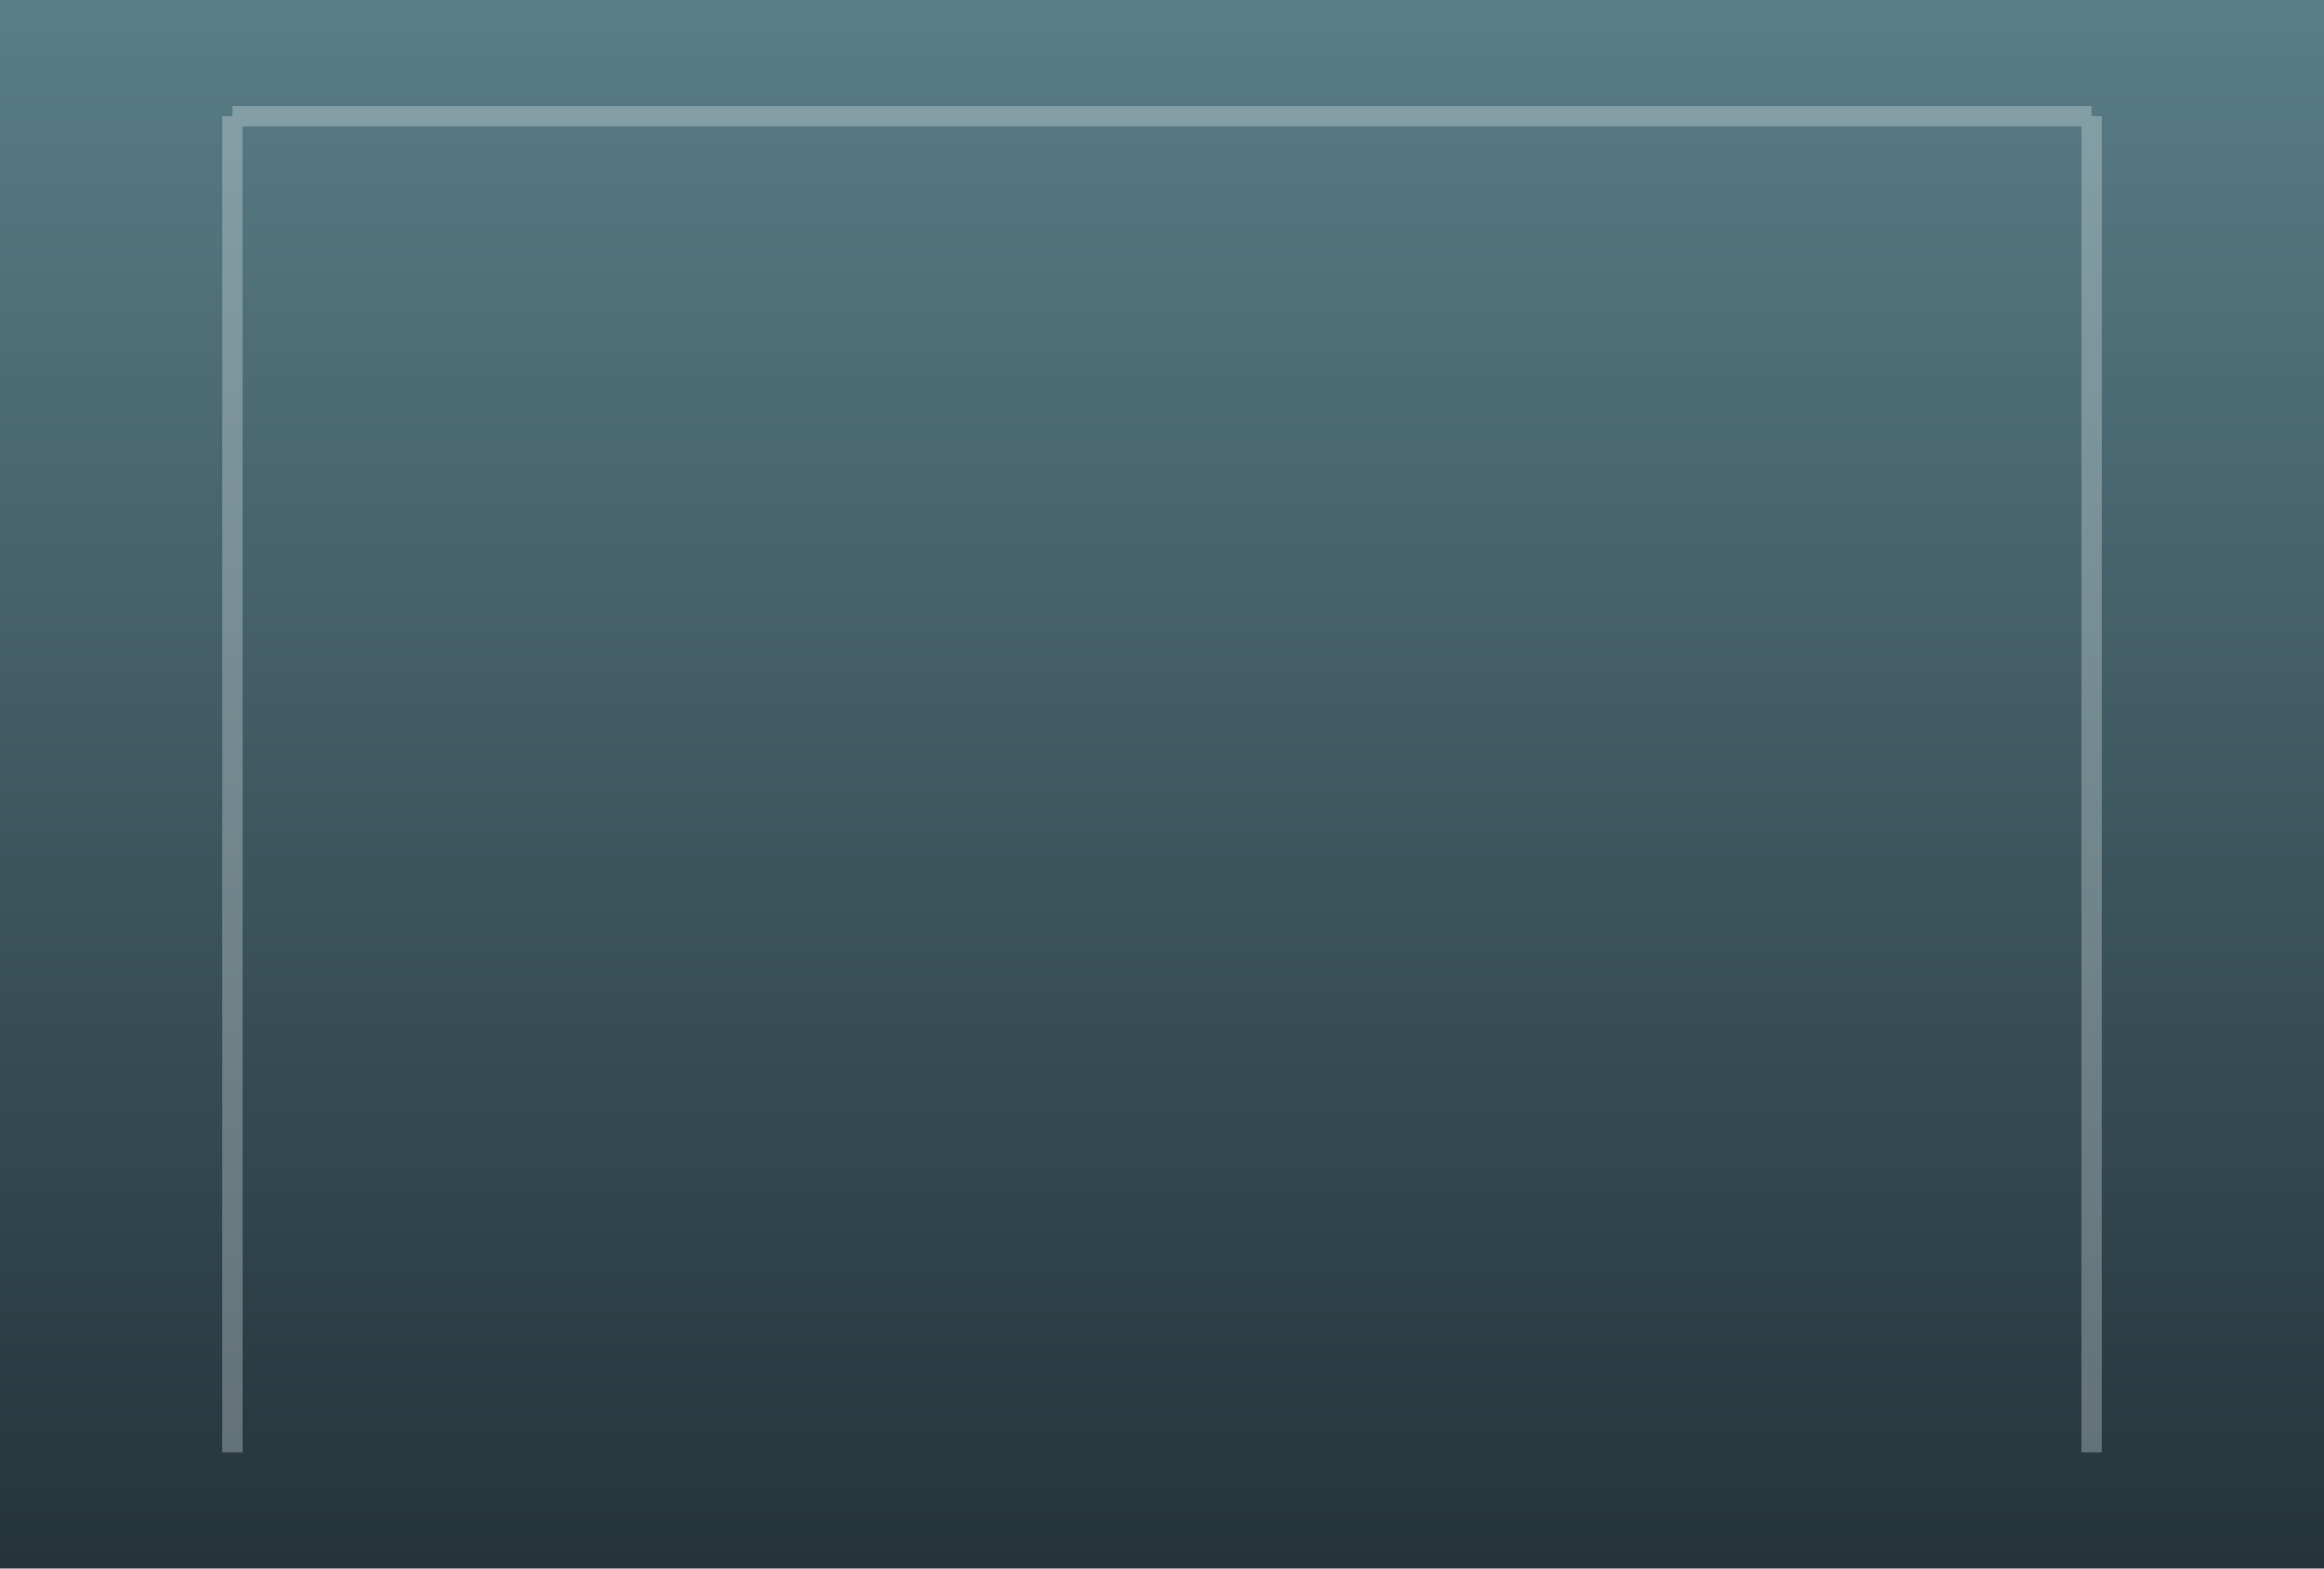
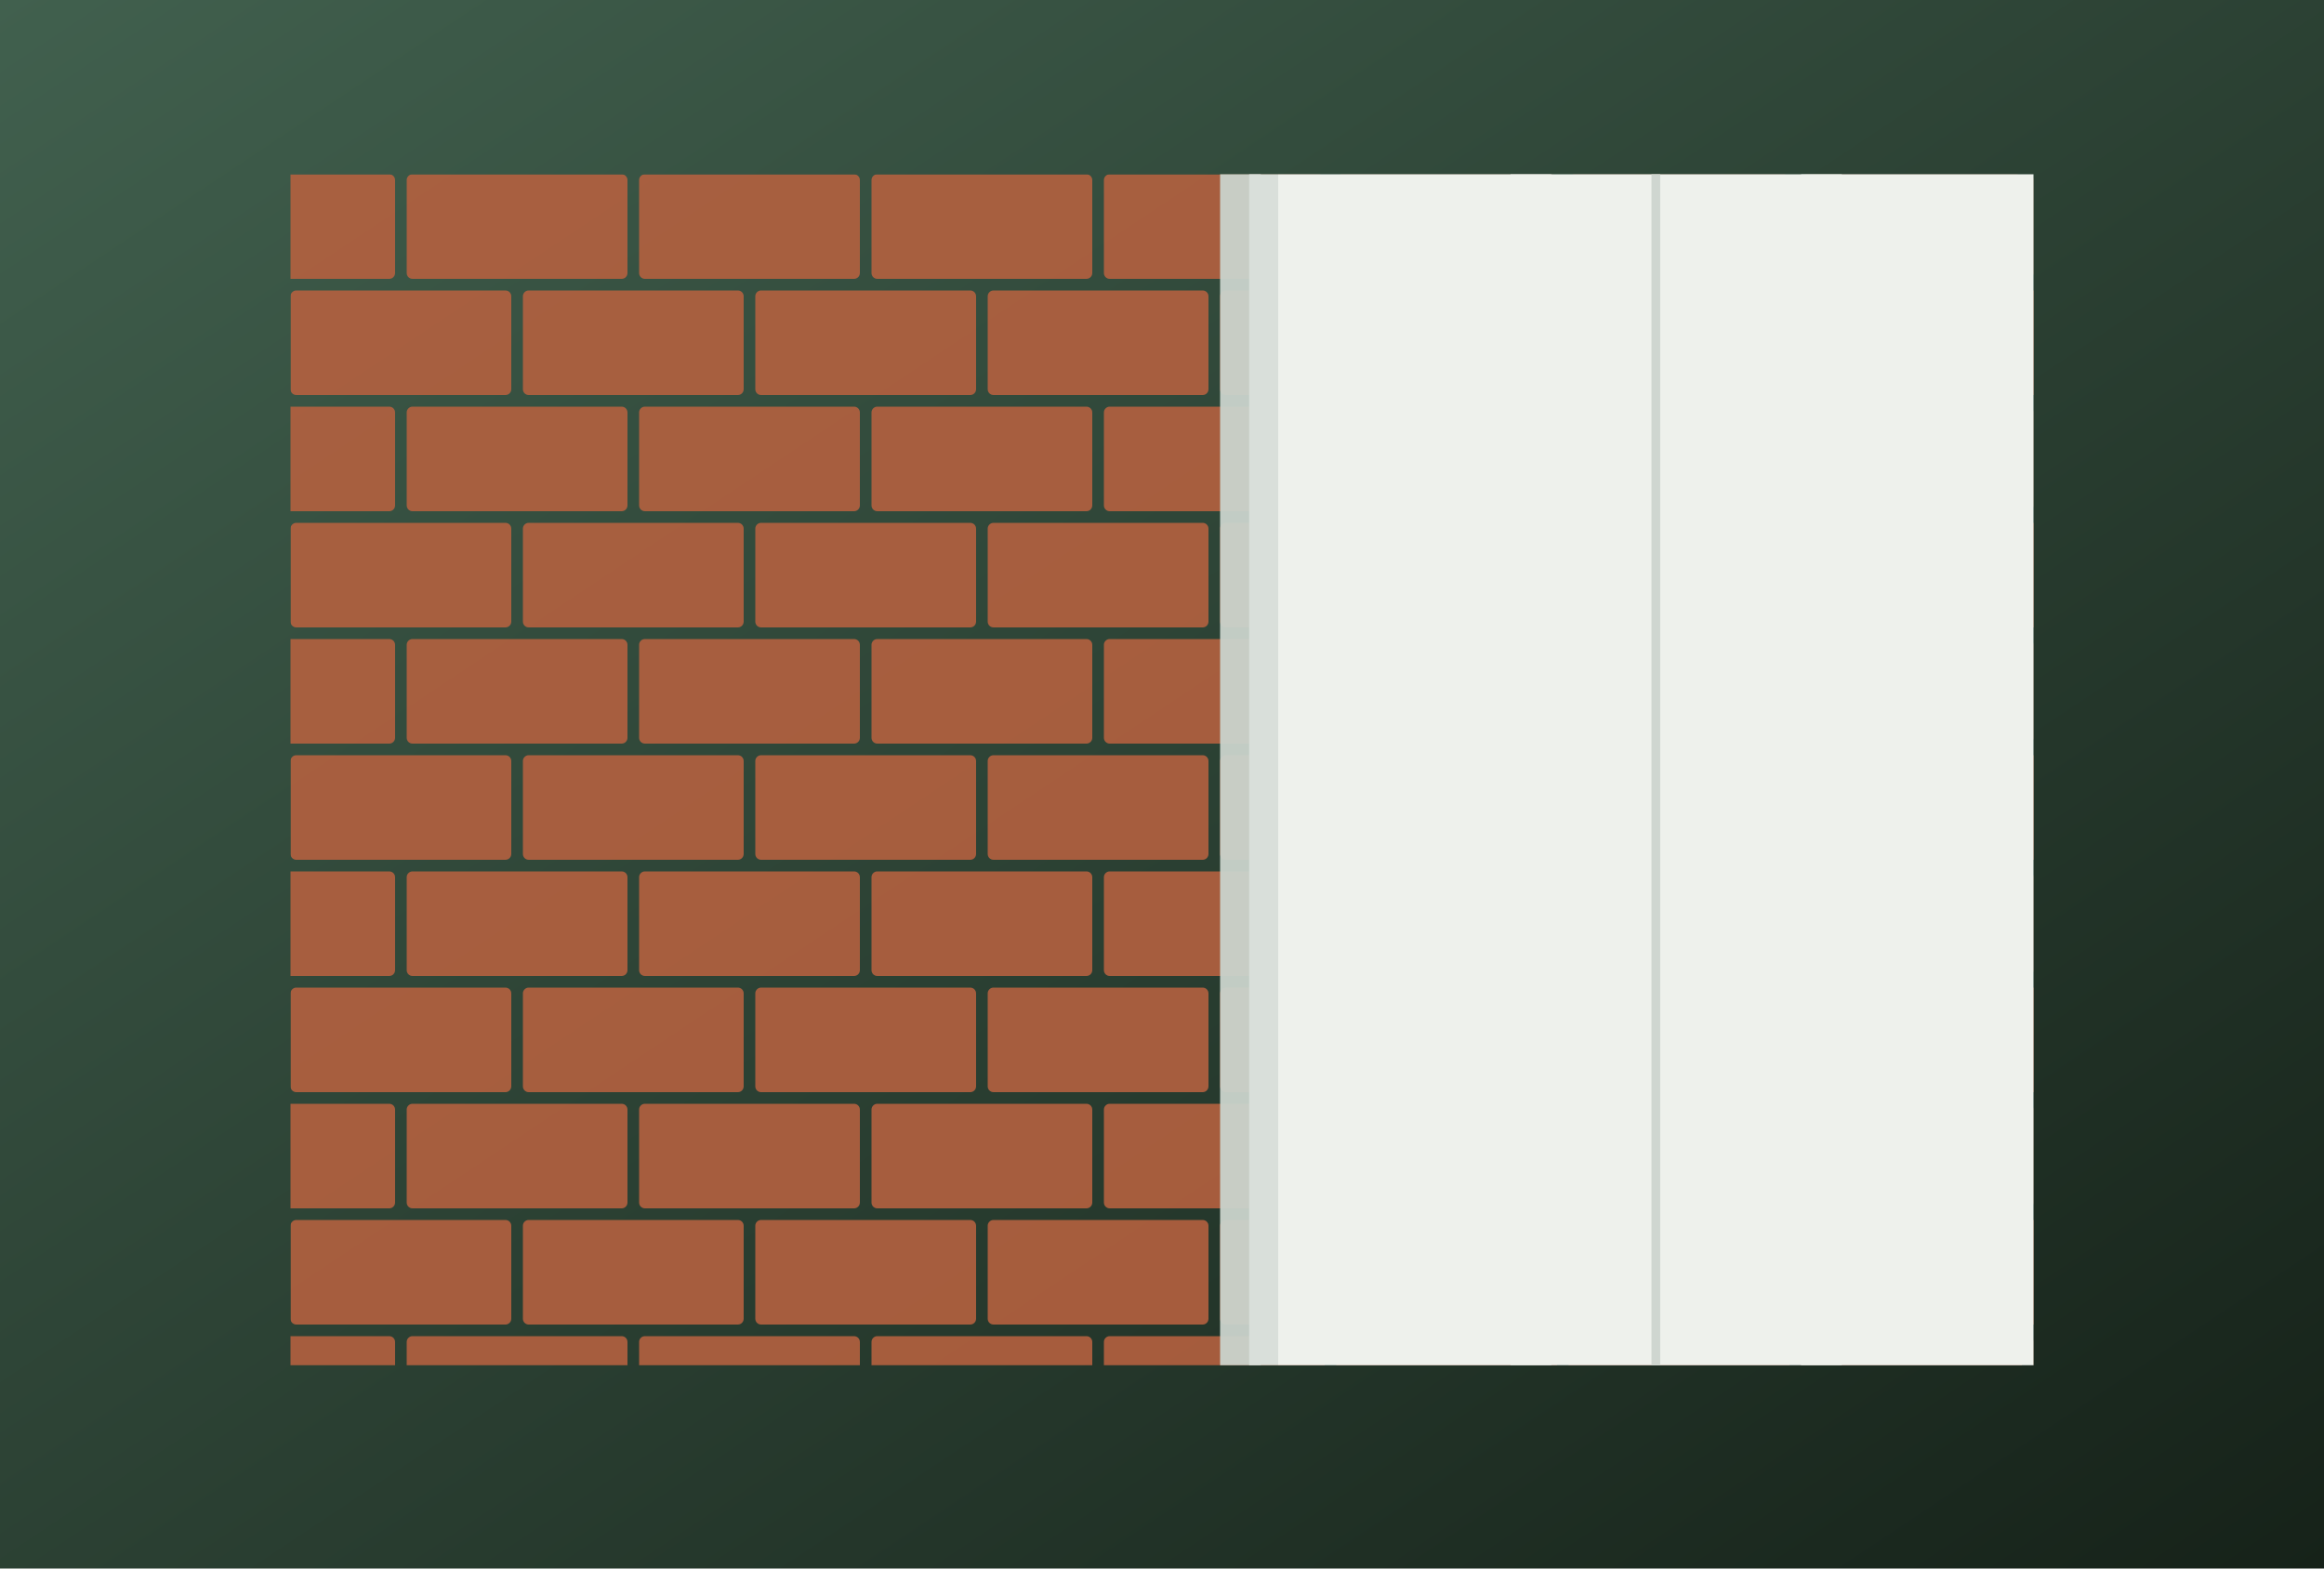
<svg xmlns="http://www.w3.org/2000/svg" width="800" height="540" viewBox="0 0 800 540">
  <defs>
-     <linearGradient id="g" x1="0" y1="0" x2="0" y2="1">
-       <stop offset="0" stop-color="#5a7d88" />
-       <stop offset="1" stop-color="#24343a" />
+     <linearGradient id="g" x1="0" y1="0" x2="1" y2="1">
+       <stop offset="0" stop-color="#41604e" />
+       <stop offset="1" stop-color="#162219" />
    </linearGradient>
  </defs>
  <rect width="800" height="540" fill="url(#g)" />
-   <g fill="none" stroke="#e4eef0" stroke-width="7" opacity=".32">
-     <path d="M80 40v460M80 40h640M720 40v460" />
+   <clipPath id="c">
+     <rect x="100" y="60" width="600" height="410" />
+   </clipPath>
+   <g clip-path="url(#c)">
+     <rect x="60" y="60" width="76" height="36" rx="2" fill="#b4603f" opacity=".9" />
+     <rect x="140" y="60" width="76" height="36" rx="2" fill="#b4603f" opacity=".9" />
+     <rect x="220" y="60" width="76" height="36" rx="2" fill="#b4603f" opacity=".9" />
+     <rect x="300" y="60" width="76" height="36" rx="2" fill="#b4603f" opacity=".9" />
+     <rect x="380" y="60" width="76" height="36" rx="2" fill="#b4603f" opacity=".9" />
+     <rect x="460" y="60" width="76" height="36" rx="2" fill="#b4603f" opacity=".9" />
+     <rect x="540" y="60" width="76" height="36" rx="2" fill="#b4603f" opacity=".9" />
+     <rect x="620" y="60" width="76" height="36" rx="2" fill="#b4603f" opacity=".9" />
+     <rect x="700" y="60" width="76" height="36" rx="2" fill="#b4603f" opacity=".9" />
+     <rect x="100" y="100" width="76" height="36" rx="2" fill="#b4603f" opacity=".9" />
+     <rect x="180" y="100" width="76" height="36" rx="2" fill="#b4603f" opacity=".9" />
+     <rect x="260" y="100" width="76" height="36" rx="2" fill="#b4603f" opacity=".9" />
+     <rect x="340" y="100" width="76" height="36" rx="2" fill="#b4603f" opacity=".9" />
+     <rect x="420" y="100" width="76" height="36" rx="2" fill="#b4603f" opacity=".9" />
+     <rect x="500" y="100" width="76" height="36" rx="2" fill="#b4603f" opacity=".9" />
+     <rect x="580" y="100" width="76" height="36" rx="2" fill="#b4603f" opacity=".9" />
+     <rect x="660" y="100" width="76" height="36" rx="2" fill="#b4603f" opacity=".9" />
+     <rect x="740" y="100" width="76" height="36" rx="2" fill="#b4603f" opacity=".9" />
+     <rect x="60" y="140" width="76" height="36" rx="2" fill="#b4603f" opacity=".9" />
+     <rect x="140" y="140" width="76" height="36" rx="2" fill="#b4603f" opacity=".9" />
+     <rect x="220" y="140" width="76" height="36" rx="2" fill="#b4603f" opacity=".9" />
+     <rect x="300" y="140" width="76" height="36" rx="2" fill="#b4603f" opacity=".9" />
+     <rect x="380" y="140" width="76" height="36" rx="2" fill="#b4603f" opacity=".9" />
+     <rect x="460" y="140" width="76" height="36" rx="2" fill="#b4603f" opacity=".9" />
+     <rect x="540" y="140" width="76" height="36" rx="2" fill="#b4603f" opacity=".9" />
+     <rect x="620" y="140" width="76" height="36" rx="2" fill="#b4603f" opacity=".9" />
+     <rect x="700" y="140" width="76" height="36" rx="2" fill="#b4603f" opacity=".9" />
+     <rect x="100" y="180" width="76" height="36" rx="2" fill="#b4603f" opacity=".9" />
+     <rect x="180" y="180" width="76" height="36" rx="2" fill="#b4603f" opacity=".9" />
+     <rect x="260" y="180" width="76" height="36" rx="2" fill="#b4603f" opacity=".9" />
+     <rect x="340" y="180" width="76" height="36" rx="2" fill="#b4603f" opacity=".9" />
+     <rect x="420" y="180" width="76" height="36" rx="2" fill="#b4603f" opacity=".9" />
+     <rect x="500" y="180" width="76" height="36" rx="2" fill="#b4603f" opacity=".9" />
+     <rect x="580" y="180" width="76" height="36" rx="2" fill="#b4603f" opacity=".9" />
+     <rect x="660" y="180" width="76" height="36" rx="2" fill="#b4603f" opacity=".9" />
+     <rect x="740" y="180" width="76" height="36" rx="2" fill="#b4603f" opacity=".9" />
+     <rect x="60" y="220" width="76" height="36" rx="2" fill="#b4603f" opacity=".9" />
+     <rect x="140" y="220" width="76" height="36" rx="2" fill="#b4603f" opacity=".9" />
+     <rect x="220" y="220" width="76" height="36" rx="2" fill="#b4603f" opacity=".9" />
+     <rect x="300" y="220" width="76" height="36" rx="2" fill="#b4603f" opacity=".9" />
+     <rect x="380" y="220" width="76" height="36" rx="2" fill="#b4603f" opacity=".9" />
+     <rect x="460" y="220" width="76" height="36" rx="2" fill="#b4603f" opacity=".9" />
+     <rect x="540" y="220" width="76" height="36" rx="2" fill="#b4603f" opacity=".9" />
+     <rect x="620" y="220" width="76" height="36" rx="2" fill="#b4603f" opacity=".9" />
+     <rect x="700" y="220" width="76" height="36" rx="2" fill="#b4603f" opacity=".9" />
+     <rect x="100" y="260" width="76" height="36" rx="2" fill="#b4603f" opacity=".9" />
+     <rect x="180" y="260" width="76" height="36" rx="2" fill="#b4603f" opacity=".9" />
+     <rect x="260" y="260" width="76" height="36" rx="2" fill="#b4603f" opacity=".9" />
+     <rect x="340" y="260" width="76" height="36" rx="2" fill="#b4603f" opacity=".9" />
+     <rect x="420" y="260" width="76" height="36" rx="2" fill="#b4603f" opacity=".9" />
+     <rect x="500" y="260" width="76" height="36" rx="2" fill="#b4603f" opacity=".9" />
+     <rect x="580" y="260" width="76" height="36" rx="2" fill="#b4603f" opacity=".9" />
+     <rect x="660" y="260" width="76" height="36" rx="2" fill="#b4603f" opacity=".9" />
+     <rect x="740" y="260" width="76" height="36" rx="2" fill="#b4603f" opacity=".9" />
+     <rect x="60" y="300" width="76" height="36" rx="2" fill="#b4603f" opacity=".9" />
+     <rect x="140" y="300" width="76" height="36" rx="2" fill="#b4603f" opacity=".9" />
+     <rect x="220" y="300" width="76" height="36" rx="2" fill="#b4603f" opacity=".9" />
+     <rect x="300" y="300" width="76" height="36" rx="2" fill="#b4603f" opacity=".9" />
+     <rect x="380" y="300" width="76" height="36" rx="2" fill="#b4603f" opacity=".9" />
+     <rect x="460" y="300" width="76" height="36" rx="2" fill="#b4603f" opacity=".9" />
+     <rect x="540" y="300" width="76" height="36" rx="2" fill="#b4603f" opacity=".9" />
+     <rect x="620" y="300" width="76" height="36" rx="2" fill="#b4603f" opacity=".9" />
+     <rect x="700" y="300" width="76" height="36" rx="2" fill="#b4603f" opacity=".9" />
+     <rect x="100" y="340" width="76" height="36" rx="2" fill="#b4603f" opacity=".9" />
+     <rect x="180" y="340" width="76" height="36" rx="2" fill="#b4603f" opacity=".9" />
+     <rect x="260" y="340" width="76" height="36" rx="2" fill="#b4603f" opacity=".9" />
+     <rect x="340" y="340" width="76" height="36" rx="2" fill="#b4603f" opacity=".9" />
+     <rect x="420" y="340" width="76" height="36" rx="2" fill="#b4603f" opacity=".9" />
+     <rect x="500" y="340" width="76" height="36" rx="2" fill="#b4603f" opacity=".9" />
+     <rect x="580" y="340" width="76" height="36" rx="2" fill="#b4603f" opacity=".9" />
+     <rect x="660" y="340" width="76" height="36" rx="2" fill="#b4603f" opacity=".9" />
+     <rect x="740" y="340" width="76" height="36" rx="2" fill="#b4603f" opacity=".9" />
+     <rect x="60" y="380" width="76" height="36" rx="2" fill="#b4603f" opacity=".9" />
+     <rect x="140" y="380" width="76" height="36" rx="2" fill="#b4603f" opacity=".9" />
+     <rect x="220" y="380" width="76" height="36" rx="2" fill="#b4603f" opacity=".9" />
+     <rect x="300" y="380" width="76" height="36" rx="2" fill="#b4603f" opacity=".9" />
+     <rect x="380" y="380" width="76" height="36" rx="2" fill="#b4603f" opacity=".9" />
+     <rect x="460" y="380" width="76" height="36" rx="2" fill="#b4603f" opacity=".9" />
+     <rect x="540" y="380" width="76" height="36" rx="2" fill="#b4603f" opacity=".9" />
+     <rect x="620" y="380" width="76" height="36" rx="2" fill="#b4603f" opacity=".9" />
+     <rect x="700" y="380" width="76" height="36" rx="2" fill="#b4603f" opacity=".9" />
+     <rect x="100" y="420" width="76" height="36" rx="2" fill="#b4603f" opacity=".9" />
+     <rect x="180" y="420" width="76" height="36" rx="2" fill="#b4603f" opacity=".9" />
+     <rect x="260" y="420" width="76" height="36" rx="2" fill="#b4603f" opacity=".9" />
+     <rect x="340" y="420" width="76" height="36" rx="2" fill="#b4603f" opacity=".9" />
+     <rect x="420" y="420" width="76" height="36" rx="2" fill="#b4603f" opacity=".9" />
+     <rect x="500" y="420" width="76" height="36" rx="2" fill="#b4603f" opacity=".9" />
+     <rect x="580" y="420" width="76" height="36" rx="2" fill="#b4603f" opacity=".9" />
+     <rect x="660" y="420" width="76" height="36" rx="2" fill="#b4603f" opacity=".9" />
+     <rect x="740" y="420" width="76" height="36" rx="2" fill="#b4603f" opacity=".9" />
+     <rect x="60" y="460" width="76" height="36" rx="2" fill="#b4603f" opacity=".9" />
+     <rect x="140" y="460" width="76" height="36" rx="2" fill="#b4603f" opacity=".9" />
+     <rect x="220" y="460" width="76" height="36" rx="2" fill="#b4603f" opacity=".9" />
+     <rect x="300" y="460" width="76" height="36" rx="2" fill="#b4603f" opacity=".9" />
+     <rect x="380" y="460" width="76" height="36" rx="2" fill="#b4603f" opacity=".9" />
+     <rect x="460" y="460" width="76" height="36" rx="2" fill="#b4603f" opacity=".9" />
+     <rect x="540" y="460" width="76" height="36" rx="2" fill="#b4603f" opacity=".9" />
+     <rect x="620" y="460" width="76" height="36" rx="2" fill="#b4603f" opacity=".9" />
+     <rect x="700" y="460" width="76" height="36" rx="2" fill="#b4603f" opacity=".9" />
  </g>
+   <g opacity=".95">
+     <rect x="420" y="60" width="14" height="410" fill="#c9d3cc" />
+     <rect x="520" y="60" width="14" height="410" fill="#c9d3cc" />
+     <rect x="620" y="60" width="14" height="410" fill="#c9d3cc" />
+   </g>
+   <rect x="440" y="60" width="0" height="0" />
+   <path d="M380 60h330v410H380z" fill="#eef1ec" opacity=".0" />
+   <rect x="440" y="60" width="260" height="410" fill="#eef1ec" />
+   <rect x="430" y="60" width="10" height="410" fill="#d9dfda" />
+   <path d="M570 60v410" stroke="#cfd6d0" stroke-width="3" />
</svg>
